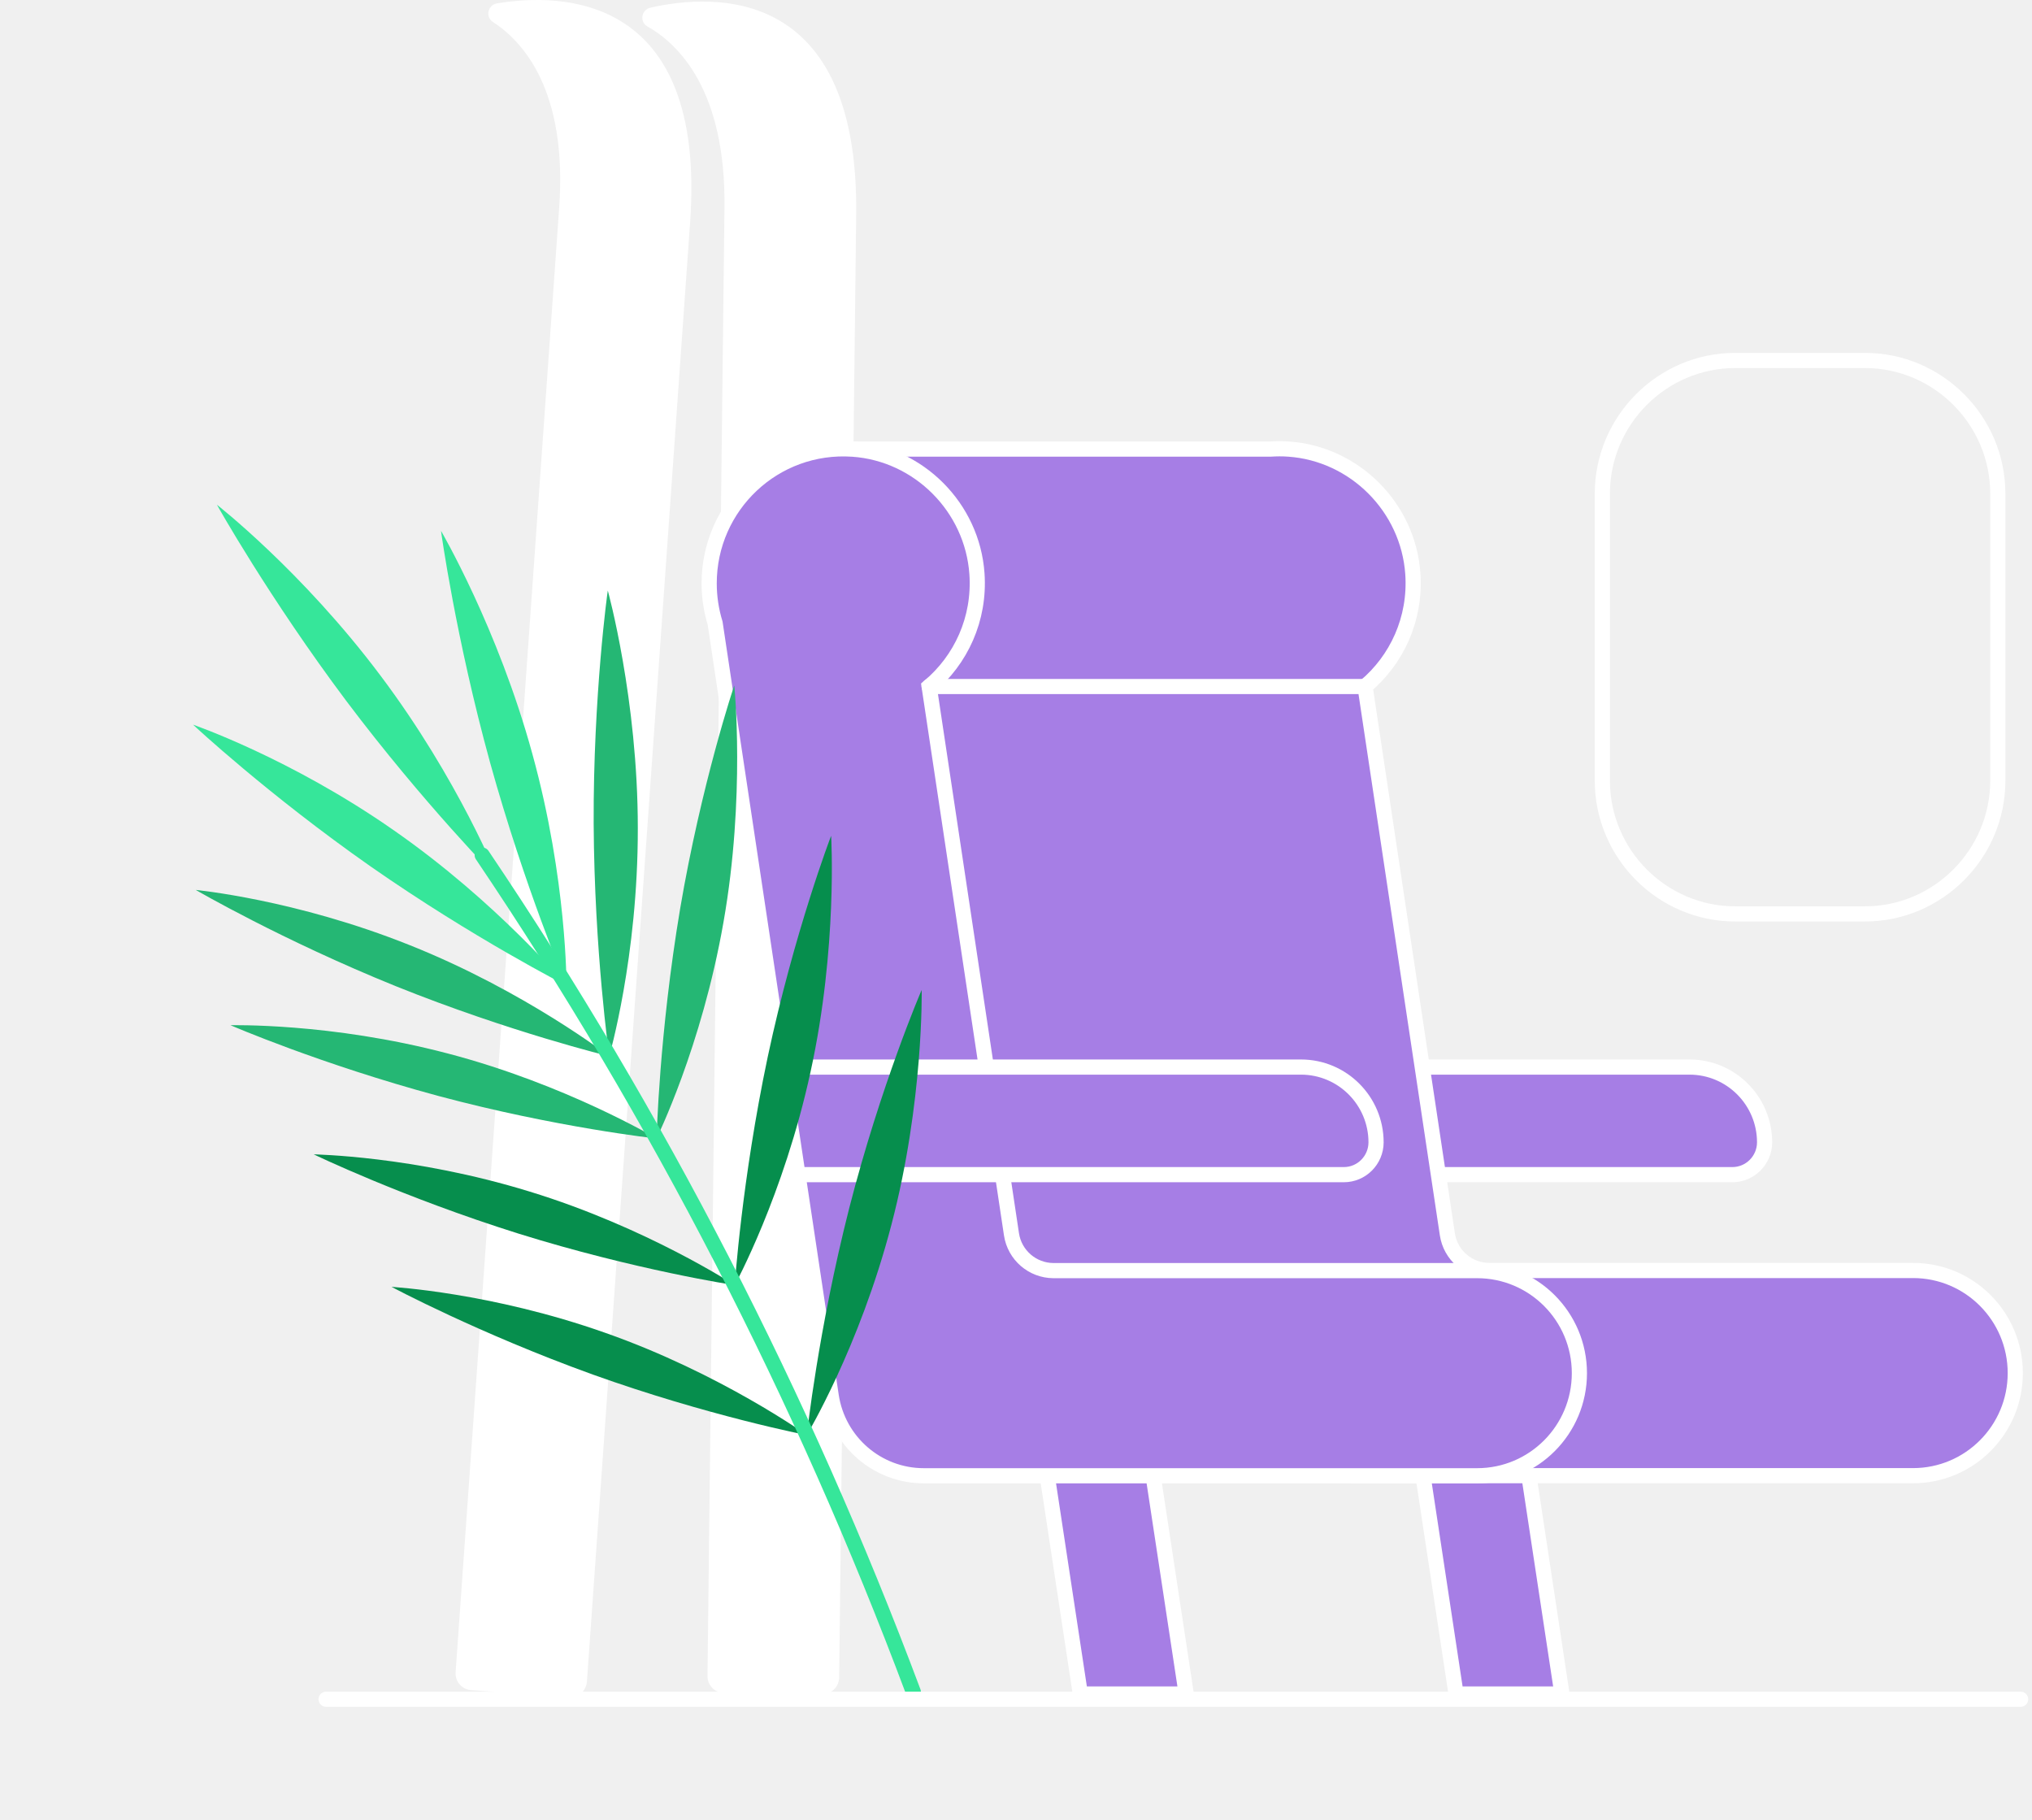
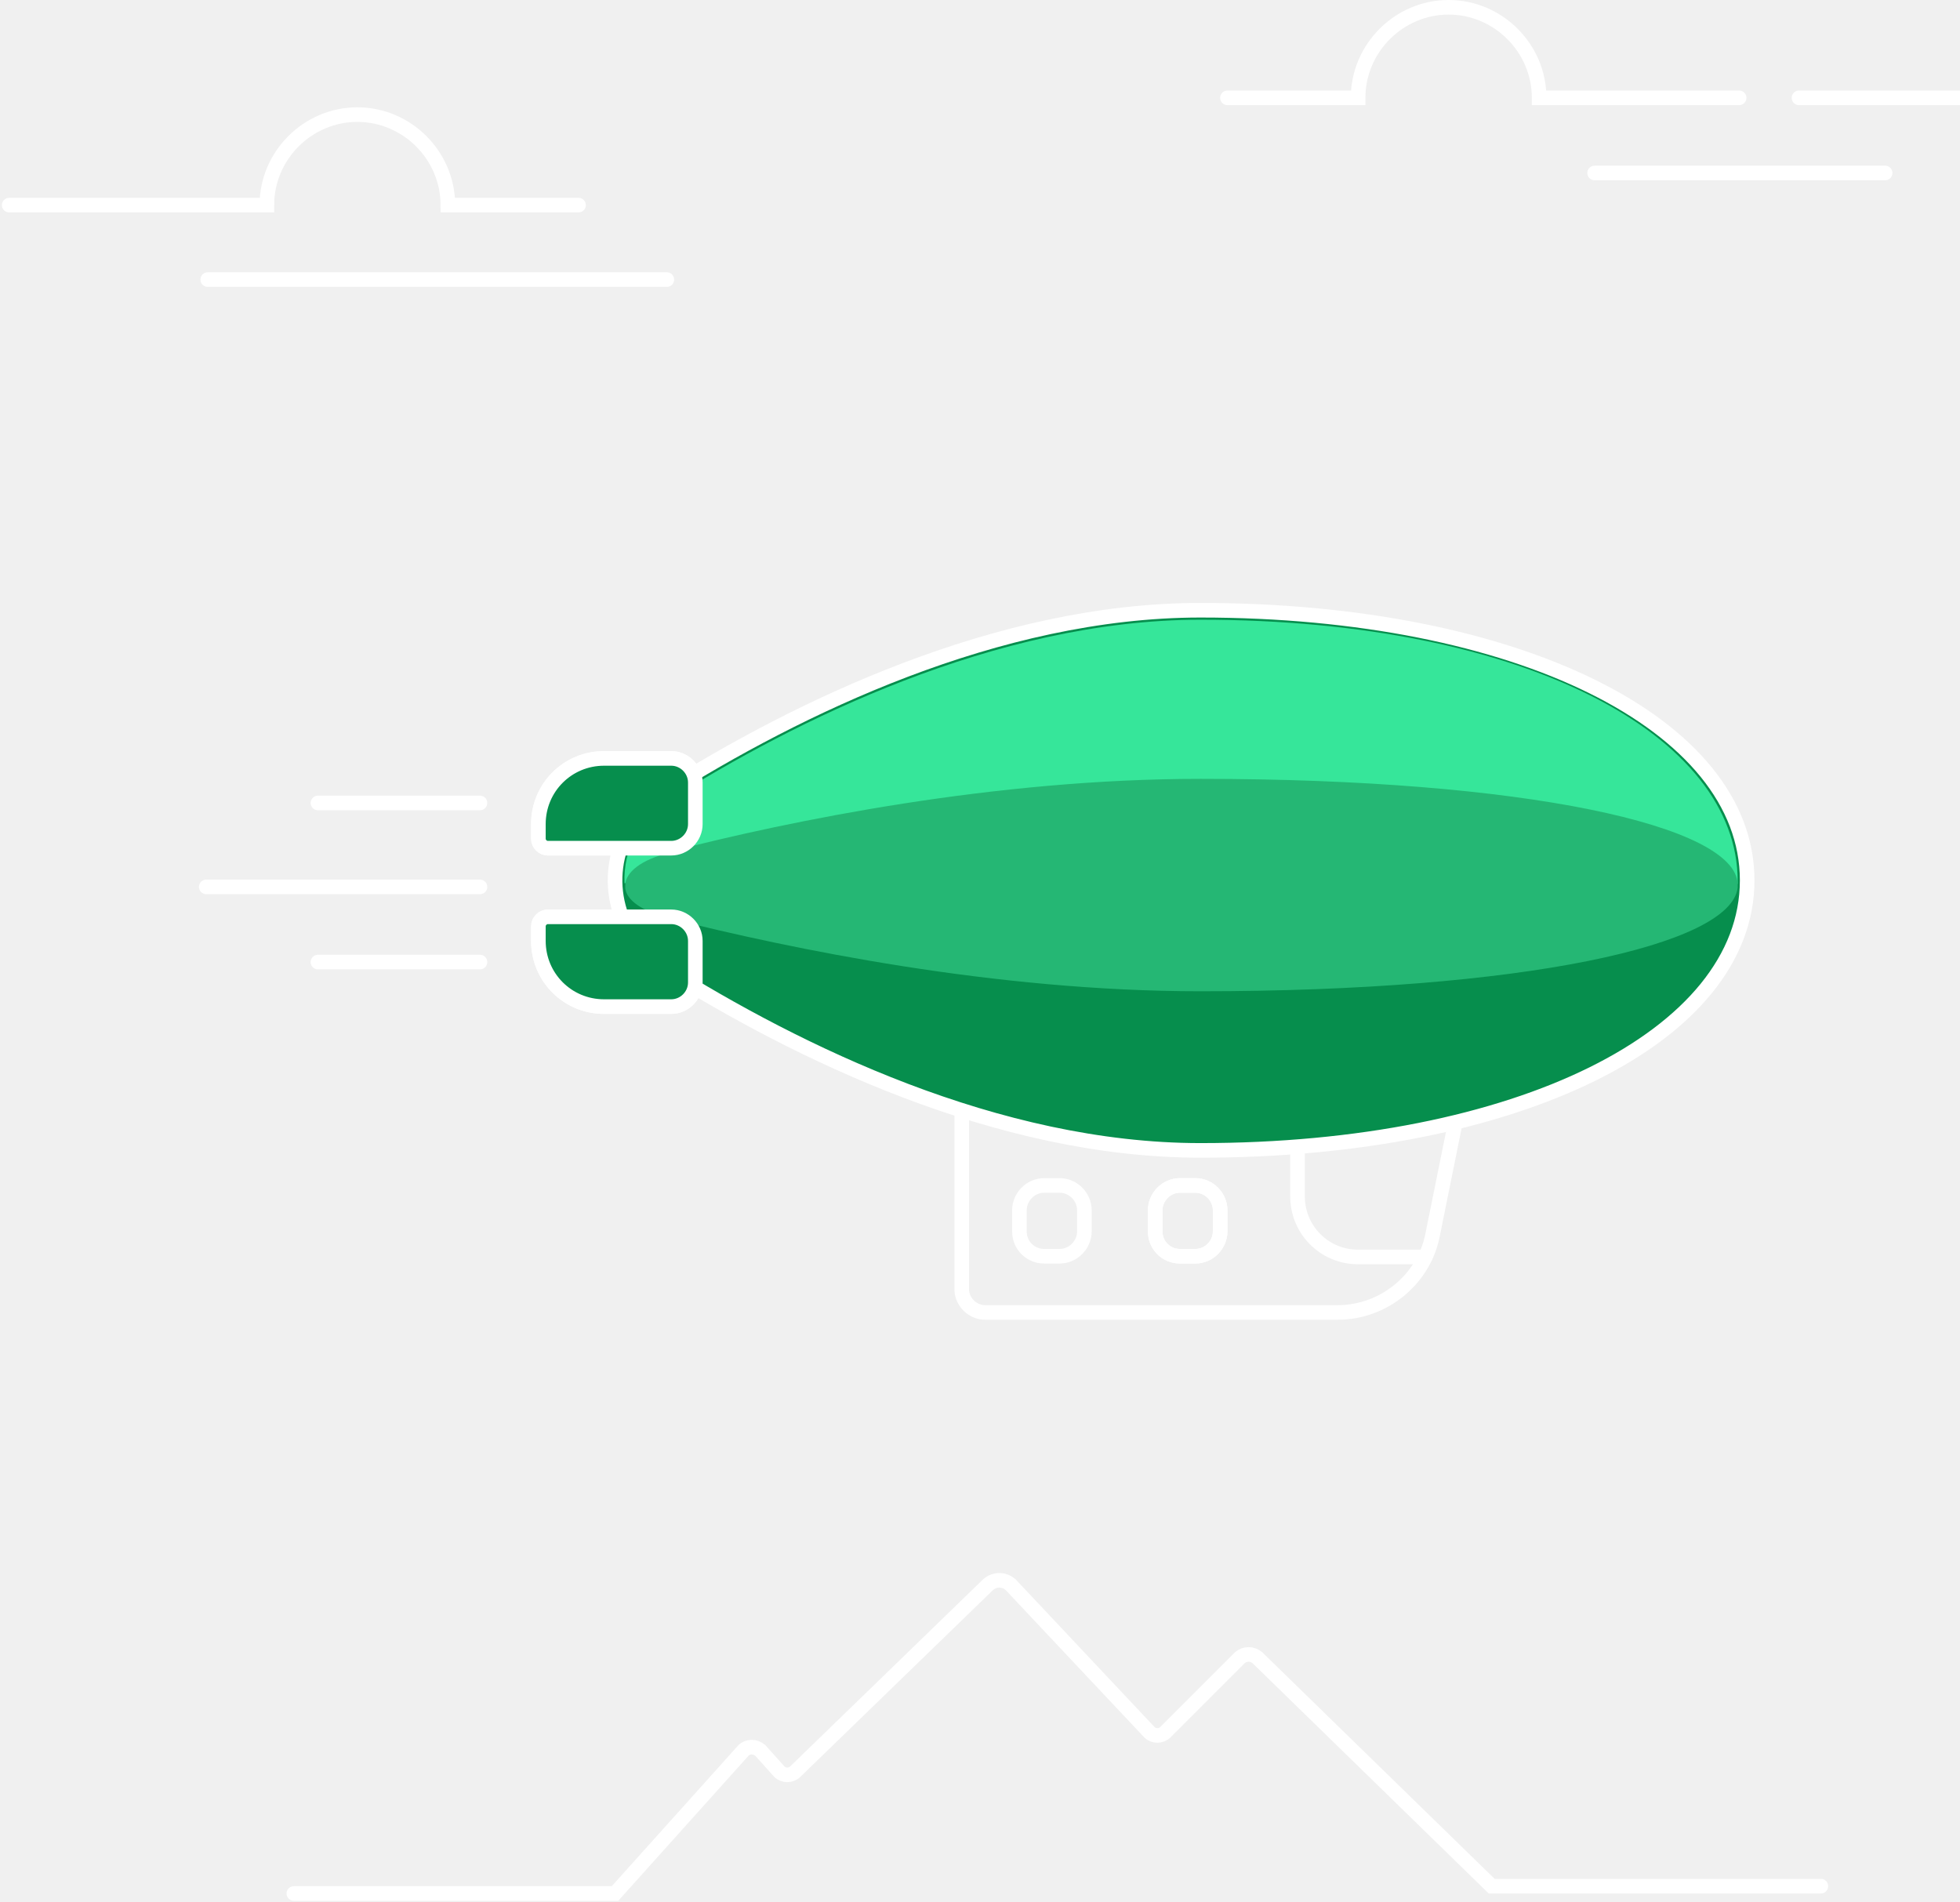
- <svg xmlns="http://www.w3.org/2000/svg" width="268" height="240" fill="none">
-   <path d="M62.126 222.89c-1.208-.084-2.129-1.144-2.036-2.356L73.752 27.366c1.098-15.486-4.799-21.919-8.745-24.47-1.022-.661-.667-2.246.532-2.45C73.997-.953 93.159-.885 91.022 29.29L77.41 221.763c-.085 1.212-1.141 2.136-2.349 2.043l-12.936-.916z" fill="#fff" />
-   <path d="M95.483 223.263c-1.217-.017-2.188-1.017-2.171-2.229l2.239-193.634c.186-15.528-6.075-21.605-10.164-23.911-1.065-.602-.803-2.204.389-2.475 8.356-1.899 27.494-2.967 27.147 27.284l-2.247 192.931c-.017 1.221-1.014 2.195-2.222 2.178l-12.97-.144z" fill="#fff" />
-   <path d="M245.97 120.526h-17.118c-9.634 0-17.52-7.907-17.52-17.58V65.118c0-9.673 7.886-17.579 17.52-17.579h17.118c9.635 0 17.521 7.907 17.521 17.579v37.828c0 9.665-7.886 17.58-17.521 17.58z" stroke="#fff" stroke-width="2" />
-   <path d="M228.482 154.913h-60.741v-14.189h55.089c5.466 0 9.902 4.45 9.902 9.934-.008 2.348-1.909 4.255-4.25 4.255zM156.453 223.407h-13.966l-6.312-41.591h13.967l6.311 41.591zM206.008 223.407h-13.967l-6.303-41.591h13.967l6.303 41.591z" fill="#A67EE5" stroke="#fff" stroke-width="2" stroke-miterlimit="10" />
-   <path d="M252.309 167.551h-55.891c-2.763 0-5.112-2.026-5.526-4.772l-10.857-72.242c4.174-3.501 6.717-8.9 6.303-14.884-.608-8.739-7.672-15.825-16.383-16.427-.811-.059-1.614-.051-2.408 0h-55.089l-.312 102.89 15.766 23.352 47.189 8.391c1.326.483 2.746.754 4.224.754h72.984c7.452 0 13.485-6.06 13.485-13.527 0-7.476-6.033-13.536-13.485-13.536z" fill="#A67EE5" stroke="#fff" stroke-width="2" stroke-miterlimit="10" />
-   <path d="M133.404 162.787l-10.857-72.241c4.174-3.501 6.717-8.9 6.303-14.884-.608-8.739-7.672-15.825-16.383-16.427-10.333-.712-18.934 7.484-18.934 17.698 0 1.831.279 3.594.786 5.255L109.628 184.079c.913 6.06 6.1 10.544 12.209 10.544h72.984c7.452 0 13.485-6.06 13.485-13.528 0-7.476-6.041-13.527-13.485-13.527H138.93c-2.763-.017-5.112-2.043-5.526-4.781z" fill="#A67EE5" stroke="#fff" stroke-width="2" stroke-miterlimit="10" />
-   <path d="M177.238 154.913h-71.995l-2.129-14.189h68.472c5.466 0 9.902 4.45 9.902 9.934-.008 2.348-1.909 4.255-4.25 4.255z" fill="#A67EE5" stroke="#fff" stroke-width="2" stroke-miterlimit="10" />
-   <path d="M122.547 90.537h57.488" stroke="#fff" stroke-width="2" stroke-miterlimit="10" stroke-linecap="round" />
-   <path d="M50.163 89.071c10.35 13.753 15.589 26.951 15.589 26.924-.026-.007-9.88-10.007-20.077-23.553-10.172-13.571-17.066-25.861-17.067-25.882-.026-.007 11.226 8.739 21.555 22.511zM51.922 109.489c13.717 9.539 22.811 20.511 22.797 20.486-.019.006-12.308-6.27-25.84-15.708-13.514-9.465-23.412-18.675-23.416-18.701-.023.008 12.752 4.356 26.459 13.923z" fill="#36E69A" />
-   <path d="M64.64 100.581c4.568 16.471 10.059 29.379 10.079 29.394-.018.017.097-13.847-4.497-30.522-4.562-16.677-12.075-29.461-12.055-29.445-.014.014 1.937 14.1 6.473 30.573z" fill="#36E69A" />
-   <path d="M78.298 108.621c.096 16.905 2.051 30.654 2.061 30.67-.025.004 3.784-13.013 3.762-30.054.008-17.037-3.965-31.378-3.958-31.355-.019.005-1.929 13.844-1.865 30.739z" fill="#25B774" />
-   <path d="M54.065 124.656c15.151 6.039 26.312 14.657 26.293 14.635-.007.015-13.166-3.197-28.171-9.239-14.993-6.071-26.355-12.676-26.368-12.69-.014.013 13.099 1.224 28.246 7.294zM59.044 138.93c15.592 4.071 27.573 11.22 27.556 11.209-.003.023-13.308-1.46-28.784-5.605-15.473-4.17-27.409-9.318-27.419-9.334-.007.026 13.059-.372 28.647 3.73zM89.696 119.886c-2.764 16.471-3.098 30.231-3.095 30.246-.024-.003 5.936-11.994 8.824-28.543 2.912-16.535 1.416-31.206 1.421-31.188-.028-0-4.359 13.026-7.151 29.485z" fill="#25B774" />
-   <path d="M69.841 157.14c15.411 4.711 27.083 12.354 27.07 12.34-.003.023-13.239-2.017-28.529-6.793-15.29-4.804-26.995-10.439-27.004-10.455-.007.026 13.057.167 28.463 4.908z" fill="#068E4D" />
-   <path d="M101.254 139.387c-3.444 16.341-4.347 30.078-4.341 30.097-.024-.003 6.431-11.74 9.995-28.158 3.595-16.402 2.706-31.116 2.711-31.097-.024-.003-4.893 12.828-8.365 29.158zM79.878 175.79c15.203 5.349 26.557 13.481 26.544 13.467-.006.019-13.147-2.571-28.23-7.979-15.081-5.443-26.544-11.555-26.553-11.571-.007.025 13.041.704 28.24 6.083z" fill="#068E4D" />
-   <path d="M111.998 159.354c-4.117 16.186-5.586 29.887-5.579 29.899-.026-.007 6.906-11.475 11.148-27.729 4.268-16.247 3.994-30.981 3.993-30.964-.024-.003-5.419 12.614-9.562 28.794z" fill="#068E4D" />
-   <path d="M63.598 112.768c23.181 34.376 42.278 71.413 56.86 110.366" stroke="#36E69A" stroke-width="2" stroke-miterlimit="10" stroke-linecap="round" stroke-linejoin="round" />
-   <path d="M43.009 224.097H266.5" stroke="#fff" stroke-width="2" stroke-miterlimit="10" stroke-linecap="round" />
+ <svg xmlns="http://www.w3.org/2000/svg" xmlns:xlink="http://www.w3.org/1999/xlink" version="1.1" id="Layer_1" width="268" height="260" viewBox="0 0 268 260.5">
+   <defs>
+     <g id="clouds">
+       <g id="cloud2">
+         <line fill="none" stroke="#FFFFFF" stroke-width="2" stroke-linecap="round" stroke-miterlimit="10" x1="218.2" y1="23.7" x2="258" y2="23.7">
+           <animateTransform attributeName="transform" type="translate" values="0; 15.4" dur="2s" repeatCount="indefinite" fill="freeze" />
+         </line>
+         <path fill="none" stroke="#FFFFFF" stroke-width="2" stroke-linecap="round" stroke-miterlimit="10" d="M238,13.4h-27.4c0-6.8-5.6-12.4-12.4-12.4c-6.8,0-12.4,5.6-12.4,12.4l0,0h-17.9" />
+         <line fill="none" stroke="#FFFFFF" stroke-width="2" stroke-linecap="round" stroke-miterlimit="10" x1="246.2" y1="13.4" x2="268.4" y2="13.4" />
+       </g>
+       <g id="cloud1">
+         <line fill="none" stroke="#FFFFFF" stroke-width="2" stroke-linecap="round" stroke-miterlimit="10" x1="28.2" y1="38.3" x2="91.1" y2="38.3">
+           <animateTransform attributeName="transform" type="translate" values="-11.6; 0" dur="2s" repeatCount="indefinite" />
+         </line>
+         <path fill="none" stroke="#FFFFFF" stroke-width="2" stroke-linecap="round" stroke-miterlimit="10" d="M1,28.1h35.3c0-6.8,5.6-12.4,12.4-12.4s12.4,5.6,12.4,12.4H79" />
+       </g>
+     </g>
+   </defs>
+   <g id="dirigible">
+     <animate attributeType="CSS" attributeName="opacity" from="1" to="0" dur="0.5s" begin="2.5s" fill="freeze" />
+     <g id="basket">
+       <animateTransform attributeName="transform" type="translate" values="-10,6; 0,0; -10,6" keySplines="0.33, 0, 0.67, 1; 0.33, 0, 0.67, 1" calcMode="splines" dur="2s" repeatCount="indefinite" />
+       <animateTransform attributeName="transform" type="scale" values="1,.95; 1,1; 1,.95" dur="2s" additive="sum" repeatCount="indefinite" />
+       <animateTransform attributeName="transform" type="skewX" values="4; 0; 4" keySplines="0.33, 0, 0.67, 1; 0.33, 0, 0.67, 1" calcMode="splines" dur="2s" additive="sum" repeatCount="indefinite" />
+       <path id="basket_1_" fill="none" stroke="#FFFFFF" stroke-width="2" stroke-linecap="round" stroke-linejoin="round" d="M134.7,179.8H183c6.3,0,11.8-4.5,13-10.6l3.7-18.3h-68.2v25.9C131.6,178.4,133,179.8,134.7,179.8z" />
+       <path id="frontWindow" fill="none" stroke="#FFFFFF" stroke-width="2" stroke-linecap="round" stroke-miterlimit="10" d="M195,172.2h-9.2c-4.6,0-8.3-3.7-8.3-8.3v-13.1" />
+       <path id="windowOne" fill="none" stroke="#FFFFFF" stroke-width="2" stroke-linecap="round" stroke-linejoin="round" d="M163.5,162.4h-2.1c-1.9,0-3.4,1.6-3.4,3.4v2.9c0,1.9,1.5,3.4,3.4,3.4h2.1c1.9,0,3.4-1.6,3.4-3.4v-2.9C166.9,164,165.4,162.4,163.5,162.4L163.5,162.4z">
+         <set attributeType="CSS" attributeName="opacity" to="0" begin="2.55s" dur="2.5s" />
+       </path>
+       <path id="windowTwo" fill="none" stroke="#FFFFFF" stroke-width="2" stroke-linecap="round" stroke-linejoin="round" d="M144.9,162.4h-2.1c-1.9,0-3.4,1.6-3.4,3.4v2.9c0,1.9,1.5,3.4,3.4,3.4h2.1c1.9,0,3.4-1.6,3.4-3.4v-2.9C148.3,164,146.8,162.4,144.9,162.4z" />
+     </g>
+     <g id="leftTails">
+       <animateTransform attributeName="transform" type="translate" values="0,3; 0,-3; 0,3;" keySplines="0.6, 0, 0.4, 1; 0.6, 0, 0.4, 1" calcMode="splines" fill="freeze" dur="2s" repeatCount="indefinite" />
+       <g id="tailDownTwo">
+         <path fill="#068E4D" d="M82.5,137.9h9.2c1.8,0,3.3-1.5,3.3-3.3c0,0,0,0,0,0v-5.7c0-1.8-1.5-3.3-3.3-3.3c0,0,0,0,0,0H74.8c-0.7,0-1.3,0.6-1.3,1.3l0,0v2C73.5,133.9,77.5,137.9,82.5,137.9" />
+         <path fill="none" stroke="#FFFFFF" stroke-width="2" stroke-linecap="round" stroke-linejoin="round" d="M82.5,137.9h9.2c1.8,0,3.3-1.5,3.3-3.3c0,0,0,0,0,0v-5.7c0-1.8-1.5-3.3-3.3-3.3c0,0,0,0,0,0H74.8c-0.7,0-1.3,0.6-1.3,1.3l0,0v2         C73.5,133.9,77.5,137.9,82.5,137.9z" />
+       </g>
+       <g id="tailUpTwo">
+         <path fill="#068E4D" d="M82.5,103.9h9.2c1.8,0,3.3,1.5,3.3,3.3c0,0,0,0,0,0v5.7c0,1.8-1.5,3.3-3.3,3.3c0,0,0,0,0,0H74.8c-0.7,0-1.3-0.6-1.3-1.3l0,0v-2C73.5,107.9,77.5,103.9,82.5,103.9" />
+         <path fill="none" stroke="#FFFFFF" stroke-width="2" stroke-linecap="round" stroke-linejoin="round" d="M82.5,103.9h9.2c1.8,0,3.3,1.5,3.3,3.3c0,0,0,0,0,0v5.7c0,1.8-1.5,3.3-3.3,3.3c0,0,0,0,0,0H74.8c-0.7,0-1.3-0.6-1.3-1.3l0,0v-2         C73.5,107.9,77.5,103.9,82.5,103.9z" />
+       </g>
+     </g>
+     <g id="hull">
+       <path fill="#068E4D" d="M164.2,157.6c43.4,0,74.9-15.6,74.9-37s-31.5-37-74.9-37c-27.9,0-55.4,13.5-73.5,24.9c-6.7,4.2-8.7,13-4.5,19.7c1.1,1.8,2.7,3.4,4.5,4.5C108.9,144,136.3,157.6,164.2,157.6" />
+       <path fill="none" stroke="#FFFFFF" stroke-width="2" d="M164.2,157.6c43.4,0,74.9-15.6,74.9-37s-31.5-37-74.9-37c-27.9,0-55.4,13.5-73.5,24.9c-6.7,4.2-8.7,13-4.5,19.7c1.1,1.8,2.7,3.4,4.5,4.5C108.9,144.1,136.3,157.6,164.2,157.6z" />
+       <path fill="#36E69A" d="M 85.3 121 C 85.1 116.4 87.4 112 91.4 109.6 C 108.2 99 136 84.9 164.2 84.9 C 209 84.9 237.8 100.9 237.8 120.7 C 237.8 120.8 237.8 120.9 237.8 121.1 C 225.3 121 86.8 121 85.3 121 Z" />
+       <path fill="#068E4D" d="M91.4,125.7c16.7,4.3,44.6,10,72.8,10c44.1,0,72.8-6.3,73.6-14.2c-0.9,19.3-29.4,34.9-73.6,34.9c-28.2,0-56.1-14.2-72.8-24.7c-3.5-2.2-5.8-6-6-10.2C85.7,123.1,87.7,124.7,91.4,125.7" />
+       <path id="hullMiddle" fill="#25B774" d="M91.4,116.7c16.7-4.3,44.6-10,72.8-10c44.5,0,73.3,6.4,73.6,14.4c0,0.2,0,0.3,0,0.5c-0.9,7.9-29.4,14.2-73.6,14.2c-28.2,0-56.1-5.8-72.8-10c-3.8-1-5.8-2.5-6-4.1v-0.5c0.1-1.7,2.1-3.4,6.1-4.4">
+         <animate attributeName="d" values="M 91.4 116.7 C 108.1 112.4 136.2 104.4 164.4 104.4 C 208.9 104.4 237.5 113.1 237.8 121 C 237.8 121.2 237.8 121.3 237.8 121.5 C 236.9 129.4 208.4 134.3 164.3 134.3 C 136.1 134.3 108.1 129.9 91.4 125.7 C 87.6 124.7 85.6 123.2 85.4 121.6 L 85.4 121.1 C 85.5 119.4 87.5 117.7 91.5 116.7;         M 91.4 116.6 C 108.1 112.3 136.1 110 164.3 110 C 208.8 110 237.5 113.1 237.8 121 C 237.8 121.2 237.8 121.3 237.8 121.5 C 236.9 129.4 208.3 138.8 164.2 138.8 C 136 138.8 108.2 129.9 91.4 125.7 C 87.6 124.7 85.6 123.2 85.4 121.6 L 85.4 121.1 C 85.5 119.4 87.5 117.7 91.5 116.7;         M 91.4 116.7 C 108.1 112.4 136.2 104.4 164.4 104.4 C 208.9 104.4 237.5 113.1 237.8 121 C 237.8 121.2 237.8 121.3 237.8 121.5 C 236.9 129.4 208.4 134.3 164.3 134.3 C 136.1 134.3 108.1 129.9 91.4 125.7 C 87.6 124.7 85.6 123.2 85.4 121.6 L 85.4 121.1 C 85.5 119.4 87.5 117.7 91.5 116.7" dur="2s" keySplines="0.6, 0, 0.4, 1; 0.6, 0, 0.4, 1" calcMode="splines" repeatCount="indefinite" />
+       </path>
+     </g>
+     <g id="rightTails">
+       <animateTransform attributeName="transform" type="translate" values="0,-3; 0,3; 0,-3" keySplines="0.6, 0, 0.4, 1; 0.6, 0, 0.4, 1" calcMode="splines" fill="freeze" dur="2s" repeatCount="indefinite" />
+       <g id="tailDownOne">
+         <path fill="#068E4D" d="M82.5,137.9h9.2c1.8,0,3.3-1.5,3.3-3.3c0,0,0,0,0,0v-5.7c0-1.8-1.5-3.3-3.3-3.3c0,0,0,0,0,0H74.8c-0.7,0-1.3,0.6-1.3,1.3l0,0v2C73.5,133.9,77.5,137.9,82.5,137.9" />
+         <path fill="none" stroke="#FFFFFF" stroke-width="2" stroke-linecap="round" stroke-linejoin="round" d="M82.5,137.9h9.2c1.8,0,3.3-1.5,3.3-3.3c0,0,0,0,0,0v-5.7c0-1.8-1.5-3.3-3.3-3.3c0,0,0,0,0,0H74.8c-0.7,0-1.3,0.6-1.3,1.3l0,0v2C73.5,133.9,77.5,137.9,82.5,137.9z" />
+       </g>
+       <g id="tailUpOne">
+         <path fill="#068E4D" d="M82.5,103.9h9.2c1.8,0,3.3,1.5,3.3,3.3c0,0,0,0,0,0v5.7c0,1.8-1.5,3.3-3.3,3.3c0,0,0,0,0,0H74.8c-0.7,0-1.3-0.6-1.3-1.3l0,0v-2C73.5,107.9,77.5,103.9,82.5,103.9" />
+         <path fill="none" stroke="#FFFFFF" stroke-width="2" stroke-linecap="round" stroke-linejoin="round" d="M82.5,103.9h9.2c1.8,0,3.3,1.5,3.3,3.3c0,0,0,0,0,0v5.7c0,1.8-1.5,3.3-3.3,3.3c0,0,0,0,0,0H74.8c-0.7,0-1.3-0.6-1.3-1.3l0,0v-2C73.5,107.9,77.5,103.9,82.5,103.9z" />
+       </g>
+     </g>
+     <g id="trail">
+       <line fill="none" stroke="#FFFFFF" stroke-width="2" stroke-linecap="round" stroke-miterlimit="10" x1="65.5" y1="110" x2="43.3" y2="110">
+         <animate attributeName="x2" from="43.3" to="48.3" dur="100ms" begin="66ms" repeatCount="indefinite" />
+       </line>
+       <line fill="none" stroke="#FFFFFF" stroke-width="2" stroke-linecap="round" stroke-miterlimit="10" x1="65.5" y1="131.8" x2="43.3" y2="131.8">
+         <animate attributeName="x2" from="43.3" to="48.3" dur="100ms" begin="33ms" repeatCount="indefinite" />
+       </line>
+       <line fill="none" stroke="#FFFFFF" stroke-width="2" stroke-linecap="round" stroke-miterlimit="10" x1="65.5" y1="121.5" x2="28" y2="121.5">
+         <animate attributeName="x2" from="28" to="33" dur="100ms" repeatCount="indefinite" />
+       </line>
+     </g>
+   </g>
+   <use xlink:href="#clouds">
+     <animate attributeType="CSS" attributeName="opacity" values="0; 1; 1; 0" keyTimes="0; 0.08; 0.92; 1" dur="2s" fill="freeze" />
+     <animateTransform attributeName="transform" type="translate" values="189; 0" dur="2s" />
+   </use>
+   <g id="mountain">
+     <path fill="none" stroke="#FFFFFF" stroke-width="2" stroke-linecap="round" stroke-miterlimit="10" d="M249.2,258.4h-45.1L172,227.1c-0.7-0.6-1.7-0.6-2.4,0l-10.2,10.2c-0.6,0.6-1.6,0.6-2.2,0l-19-20.2c-0.9-0.8-2.2-0.8-3.1,0l-26.4,25.6c-0.6,0.6-1.6,0.6-2.2,0l-2.6-2.9c-0.7-0.6-1.7-0.6-2.3,0l-17.6,19.6H40">
+       <animate attributeName="d" values="M 249.2 258.4 L 204.1 258.4 L 172 227.1 C 171.3 226.5 170.3 226.5 169.6 227.1 L 159.4 237.3 C 158.8 237.9 157.8 237.9 157.2 237.3 L 138.2 217.1 C 137.3 216.3 136 216.3 135.1 217.1 C 126.3 225.633 117.5 234.167 108.7 242.7 C 108.1 243.3 107.1 243.3 106.5 242.7 C 105.633 241.733 104.767 240.767 103.9 239.8 C 103.2 239.2 102.2 239.2 101.6 239.8 C 95.733 246.333 89.867 252.867 84 259.4 L 40 259.4;       M 249.2 258.5 L 226.75 258.5 L 204.3 258.5 C 196.817 258.5 189.333 258.5 181.85 258.5 L 159.4 258.5 C 158.5 258.5 157.8 258.5 157.2 258.5 L 138.2 258.5 C 137.45 258.5 136.9 258.5 136.425 258.5 C 135.95 258.5 135.55 258.5 135.1 258.5 C 124.333 258.5 113.567 258.5 102.8 258.5 C 102.433 258.5 102.122 258.5 101.848 258.5 C 101.574 258.5 101.337 258.5 101.119 258.5 C 100.9 258.5 100.7 258.5 100.5 258.5 L 40 258.5" dur="0.5s" begin="2.5s" fill="freeze" />
+     </path>
+   </g>
+   <g id="skies" transform="translate(-147)" style="opacity:0">
+     <animate attributeType="CSS" attributeName="opacity" from="0" to="1" dur="300ms" begin="2.9s" keySplines="0.33, 0, 0, 1" calcMode="splines" fill="freeze" />
+     <animateTransform attributeName="transform" type="translate" from="-147" to="0" dur="467ms" begin="2.73s" keySplines="0.33, 0, 0, 1" calcMode="splines" fill="freeze" />
+     <animateTransform attributeName="transform" type="rotate" values="0 105 258; -1 105 258; 0 105 258; 0 105 258" keyTimes="0; .1; .2; 1" keySplines="0.33, 0, 0.67, 1; 0.33, 0, 0.67, 1; 0.33, 0, 0.67, 1" dur="3s" begin="4s" repeatCount="indefinite" additive="sum" />
+     <path fill="#FFFFFF" d="M58.4,258.1c-1.2-0.1-2.1-1.2-2-2.4L70,62.5c1.1-15.5-4.8-21.9-8.8-24.5c-0.6-0.4-0.8-1.3-0.4-1.9c0.2-0.3,0.5-0.5,0.9-0.6c8.4-1.3,27.6-1.3,25.4,28.8L73.6,257c-0.1,1.2-1.2,2.1-2.3,2L58.4,258.1z" />
+     <path fill="#FFFFFF" d="M91.7,258.5c-1.2,0-2.2-1-2.2-2.2c0,0,0,0,0,0l2.2-193.6C92,47.1,85.7,41,81.6,38.7c-0.6-0.4-0.8-1.2-0.5-1.9c0.2-0.3,0.5-0.5,0.8-0.6c8.4-1.9,27.5-3,27.1,27.3l-2.2,192.9c0,1.2-1,2.2-2.2,2.2c0,0,0,0,0,0L91.7,258.5z" />
+   </g>
+   <g id="armchair" transform="translate(-142)" style="opacity:0">
+     <animate attributeType="CSS" attributeName="opacity" to="1" dur="467ms" begin="2.73s" keySplines="0.33, 0, 0, 1" calcMode="splines" fill="freeze" />
+     <animateTransform attributeName="transform" type="translate" to="0" dur="467ms" begin="2.73s" keySplines="0.33, 0, 0, 1" calcMode="splines" fill="freeze" />
+     <animateTransform attributeName="transform" type="skewX" from="-8" to="0" dur="467ms" begin="2.73s" keySplines="0.33, 0, 0, 1" calcMode="splines" fill="freeze" additive="sum" />
+     <path fill="#A67EE5" d="M224.7,190.1H164v-14.2h55.1c5.5,0,9.9,4.5,9.9,9.9C229,188.2,227.1,190.1,224.7,190.1" />
+     <path fill="none" stroke="#FFFFFF" stroke-width="2" stroke-miterlimit="10" d="M224.7,190.1H164v-14.2h55.1c5.5,0,9.9,4.5,9.9,9.9C229,188.2,227.1,190.1,224.7,190.1z" />
+     <polygon fill="#A67EE5" points="152.7,258.6 138.7,258.6 132.4,217 146.4,217 " />
+     <polygon fill="none" stroke="#FFFFFF" stroke-width="2" stroke-miterlimit="10" points="152.7,258.6 138.7,258.6 132.4,217 146.4,217" />
+     <polygon fill="#A67EE5" points="202.2,258.6 188.3,258.6 182,217 195.9,217" />
+     <polygon fill="none" stroke="#FFFFFF" stroke-width="2" stroke-miterlimit="10" points="202.2,258.6 188.3,258.6 182,217 195.9,217" />
+     <path fill="#A67EE5" d="M248.5,202.7h-55.9c-2.8,0-5.1-2-5.5-4.8l-10.9-72.2c7.5-6.2,8.6-17.4,2.3-24.9c-3.6-4.4-9.2-6.8-14.8-6.4h-55.1l-0.3,102.9l15.8,23.4l47.2,8.4c1.4,0.5,2.8,0.7,4.2,0.8h73c7.5,0,13.5-6.1,13.5-13.5C262.1,208.8,256,202.7,248.5,202.7" />
+     <path fill="none" stroke="#FFFFFF" stroke-width="2" stroke-miterlimit="10" d="M248.5,202.7h-55.9c-2.8,0-5.1-2-5.5-4.8l-10.9-72.2c7.5-6.2,8.6-17.4,2.3-24.9c-3.6-4.4-9.2-6.8-14.8-6.4h-55.1l-0.3,102.9l15.8,23.4l47.2,8.4c1.4,0.5,2.8,0.7,4.2,0.8h73c7.5-0.3,13.3-6.6,13-14C261.3,208.7,255.6,203,248.5,202.7z" />
+     <path fill="#A67EE5" d="M129.6,198l-10.9-72.2c7.5-6.2,8.6-17.4,2.4-24.9c-6.2-7.5-17.4-8.6-24.9-2.4c-4.1,3.4-6.4,8.4-6.4,13.7c0,1.8,0.3,3.5,0.8,5.2l15.3,101.9c0.9,6.1,6.1,10.5,12.2,10.5h73c7.5-0.2,13.4-6.4,13.2-13.9c-0.2-7.2-6-13-13.2-13.2h-55.9C132.4,202.8,130.1,200.7,129.6,198" />
+     <path fill="none" stroke="#FFFFFF" stroke-width="2" stroke-miterlimit="10" d="M129.6,198l-10.9-72.2c7.5-6.2,8.6-17.4,2.4-24.9c-6.2-7.5-17.4-8.6-24.9-2.4c-4.1,3.4-6.4,8.4-6.4,13.7c0,1.8,0.3,3.5,0.8,5.2l15.3,101.9c0.9,6.1,6.1,10.5,12.2,10.5h73c7.5-0.2,13.4-6.4,13.2-13.9c-0.2-7.2-6-13-13.2-13.2h-55.9C132.4,202.8,130,200.7,129.6,198z" />
+     <path fill="#A67EE5" d="M173.5,190.1h-72l-2.1-14.2h68.5c5.5,0,9.9,4.5,9.9,9.9C177.7,188.2,175.8,190.1,173.5,190.1" />
+     <path fill="none" stroke="#FFFFFF" stroke-width="2" stroke-miterlimit="10" d="M173.5,190.1h-72l-2.1-14.2h68.5c5.5,0,9.9,4.5,9.9,9.9C177.7,188.2,175.8,190.1,173.5,190.1z" />
+     <line fill="none" stroke="#FFFFFF" stroke-width="2" stroke-linecap="round" stroke-miterlimit="10" x1="118.8" y1="125.7" x2="176.3" y2="125.7" />
+   </g>
+   <g id="plant" transform="translate(-147)">
+     <animateTransform attributeName="transform" type="translate" to="0" dur="467ms" begin="2.73s" keySplines="0.33, 0, 0, 1" calcMode="splines" fill="freeze" />
+     <animateTransform attributeName="transform" type="rotate" from="-7 118 258" to="5 118 258" dur="467ms" begin="2.73s" keySplines="0.33, 0, 0, 1" calcMode="splines" fill="freeze" additive="sum" />
+     <animateTransform attributeName="transform" type="rotate" values="5 118 258; -2.5 118 258; 1.2 118 258; 0 118 258;  0 118 258; 5 118 258" dur="3.1s" begin="3.2s" keySplines="0.33, 0, 0.67, 1; 0.33, 0, 0.67, 1; 0.33, 0, 0.67, 1; 0, 0.67, 1; 0.33, 0, 0.67, 1" keyTimes="0; 0.11; 0.22; 0.33; 0.9; 1" calcMode="splines" repeatCount="indefinite" additive="sum" />
+     <path fill="#36E69A" d="M46.4,124.3c6.2,8.3,11.5,17.3,15.6,26.9c-7.2-7.4-13.9-15.3-20.1-23.6c-6.2-8.3-11.9-16.9-17.1-25.9C32.9,108.4,40.1,116,46.4,124.3" />
+     <path fill="#36E69A" d="M48.2,144.7c8.4,5.9,16.1,12.8,22.8,20.5c-8.9-4.7-17.6-9.9-25.8-15.7c-8.2-5.7-16-12-23.4-18.7C31.1,134.3,40,139,48.2,144.7" />
+     <path fill="#36E69A" d="M60.9,135.8c2.8,10,6.1,19.8,10.1,29.4c-0.2-10.3-1.8-20.6-4.5-30.5c-2.9-10.3-6.9-20.1-12.1-29.4C55.9,115.5,58.1,125.7,60.9,135.8" />
+     <path fill="#25B774" d="M74.5,143.8c0.1,10.3,0.7,20.5,2.1,30.7c2.5-9.8,3.8-19.9,3.8-30.1c-0.1-10.6-1.4-21.1-4-31.4C75.1,123.3,74.4,133.5,74.5,143.8" />
+     <path fill="#25B774" d="M50.3,159.8c9.3,3.8,18.2,8.7,26.3,14.6c-9.6-2.4-19-5.5-28.2-9.2c-9.1-3.7-17.9-7.9-26.4-12.7C31.8,153.8,41.2,156.3,50.3,159.8" />
+     <path fill="#25B774" d="M55.3,174.1c9.6,2.5,18.9,6.3,27.6,11.2c-9.7-1.2-19.3-3.1-28.8-5.6c-9.3-2.5-18.5-5.6-27.4-9.3C36.3,170.4,45.9,171.6,55.3,174.1" />
+     <path fill="#25B774" d="M85.9,155.1c-1.7,10-2.7,20.1-3.1,30.2c4.1-9.1,7.1-18.7,8.8-28.5c1.7-10.3,2.2-20.8,1.4-31.2C90,135.2,87.6,145.1,85.9,155.1" />
+     <path fill="#068E4D" d="M66.1,192.3c9.5,3,18.6,7.1,27.1,12.3c-9.7-1.6-19.2-3.9-28.5-6.8c-9.2-2.9-18.2-6.4-27-10.5C47.3,187.8,56.8,189.5,66.1,192.3" />
+     <path fill="#068E4D" d="M97.5,174.6c-2.1,9.9-3.5,20-4.3,30.1c4.5-8.9,7.9-18.4,10-28.2c2.2-10.2,3.1-20.7,2.7-31.1C102.4,154.9,99.6,164.7,97.5,174.6" />
+     <path fill="#068E4D" d="M76.1,211c9.4,3.4,18.3,7.9,26.5,13.5c-9.6-2-19-4.7-28.2-8c-9.1-3.3-18-7.1-26.6-11.6C57.5,205.7,67,207.7,76.1,211" />
+     <path fill="#068E4D" d="M108.2,194.5c-2.5,9.8-4.4,19.8-5.6,29.9c4.9-8.7,8.6-18,11.1-27.7c2.6-10.1,3.9-20.5,4-31C113.9,175.1,110.7,184.7,108.2,194.5" />
+     <path fill="none" stroke="#36E69A" stroke-width="2" stroke-linecap="round" stroke-linejoin="round" d="M59.8,148c23.2,34.4,42.3,71.5,56.9,110.3" />
+   </g>
+   <path id="windowOneAnimated" fill="none" stroke="#FFFFFF" stroke-width="2" stroke-linecap="round" stroke-linejoin="round" d="M163.5,162.4h-2.1c-1.9,0-3.4,1.6-3.4,3.4v2.9c0,1.9,1.5,3.4,3.4,3.4h2.1c1.9,0,3.4-1.6,3.4-3.4v-2.9C166.9,164,165.4,162.4,163.5,162.4L163.5,162.4z">
+     <set attributeType="CSS" attributeName="opacity" to="0" dur="2.5s" />
+     <animate attributeName="d" values="M 163.5 172.1 C 165.4 172.1 166.9 170.5 166.9 168.7 C 166.9 167.733 166.9 166.767 166.9 165.8 C 166.9 164 165.4 162.4 163.5 162.4 L 163.5 162.4 C 163.5 162.4 163.5 162.4 163.5 162.4 L 161.4 162.4 C 159.5 162.4 158 164 158 165.8 L 158 168.7 C 158 170.6 159.5 172.1 161.4 172.1 L 163.5 172.1;     M 242.2 155.7 C 242.2 155.7 242.2 155.7 242.2 155.7 C 251.9 155.7 259.7 147.8 259.7 138.1 C 259.7 131.8 259.7 125.5 259.7 119.2 L 259.7 100.3 C 259.7 90.6 251.9 82.7 242.2 82.7 L 225.1 82.7 C 215.4 82.8 207.6 90.6 207.6 100.3 L 207.6 138.1 C 207.6 147.8 215.4 155.7 225.1 155.7 L 242.2 155.7" begin="2.5s" dur="0.5s" fill="freeze" />
+   </path>
+   <g>
+     <defs>
+       <clipPath id="windowMask">
+         <path d="M 242.2 155.7 C 242.2 155.7 242.2 155.7 242.2 155.7 C 251.9 155.7 259.7 147.8 259.7 138.1 C 259.7 131.8 259.7 125.5 259.7 119.2 L 259.7 100.3 C 259.7 90.6 251.9 82.7 242.2 82.7 L 225.1 82.7 C 215.4 82.8 207.6 90.6 207.6 100.3 L 207.6 138.1 C 207.6 147.8 215.4 155.7 225.1 155.7 L 242.2 155.7" />
+       </clipPath>
+     </defs>
+     <g clip-path="url(#windowMask)">
+       <g transform="scale(0.5)">
+         <animateTransform attributeName="transform" type="translate" values="500 206; 140 206" dur="3s" repeatCount="indefinite" additive="sum" />
+         <use xlink:href="#clouds">
+           <set attributeName="opacity" to="0" dur="3.5s" />
+         </use>
+       </g>
+     </g>
+   </g>
</svg>
